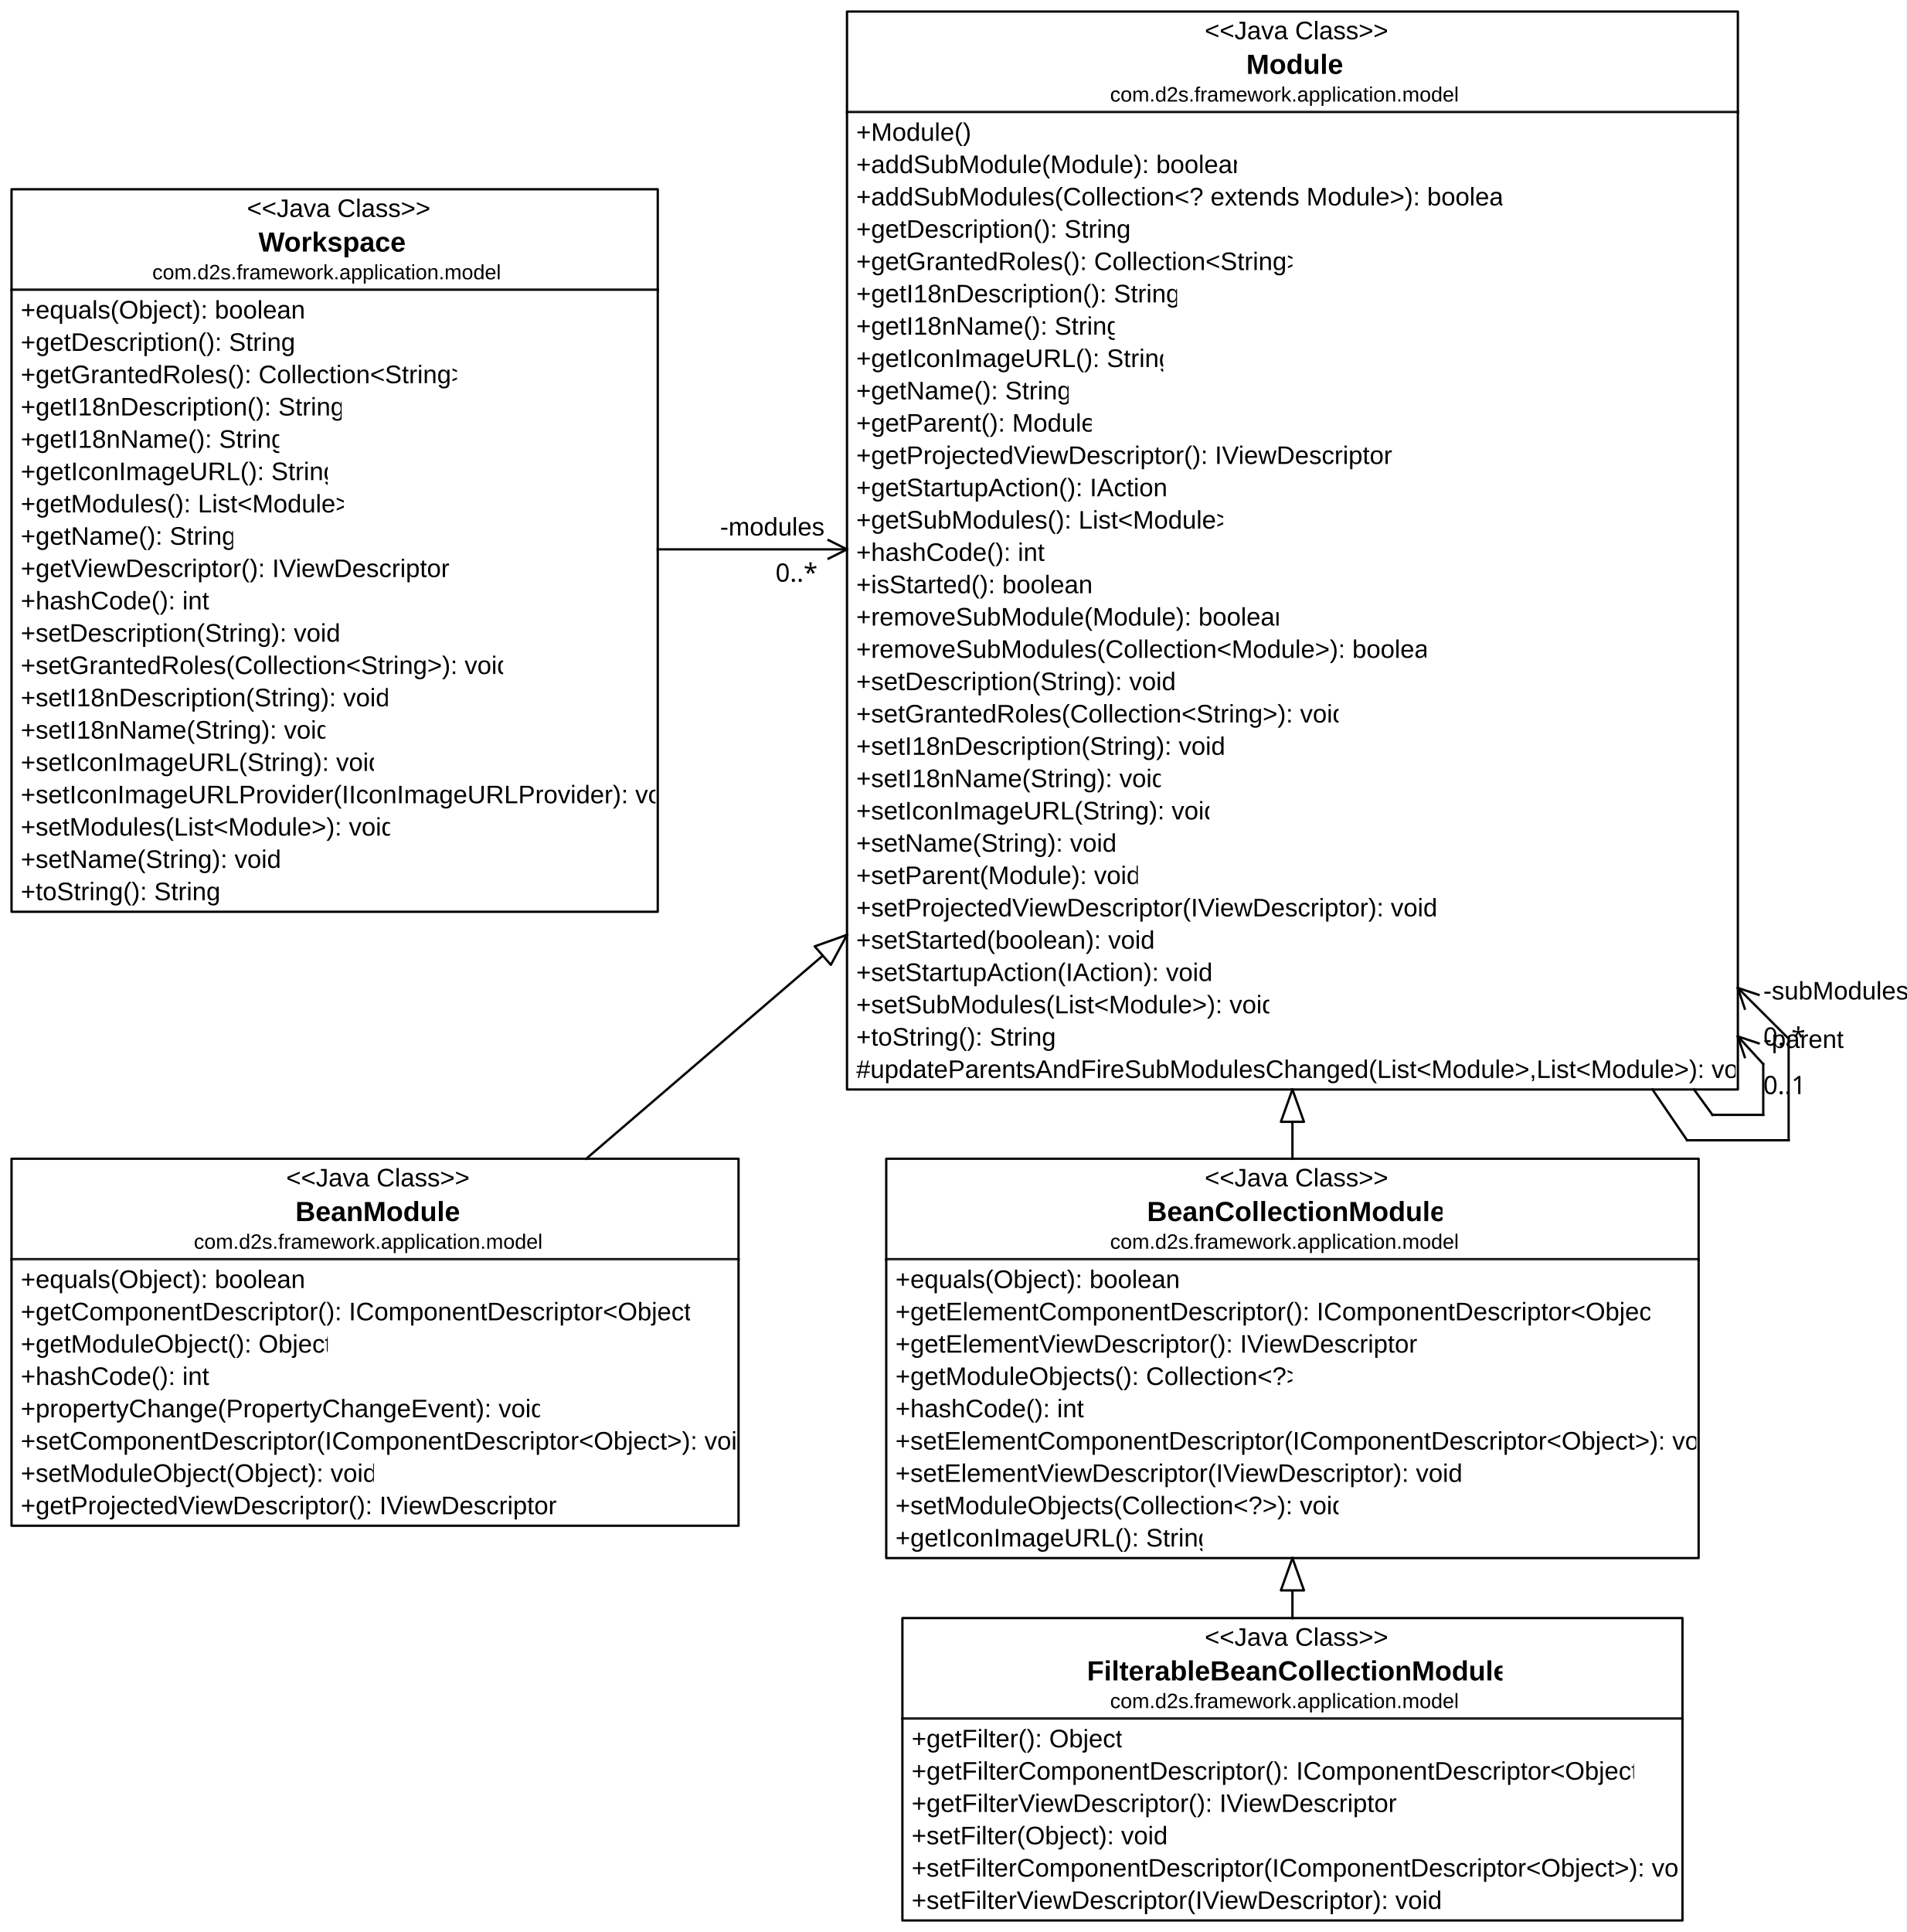
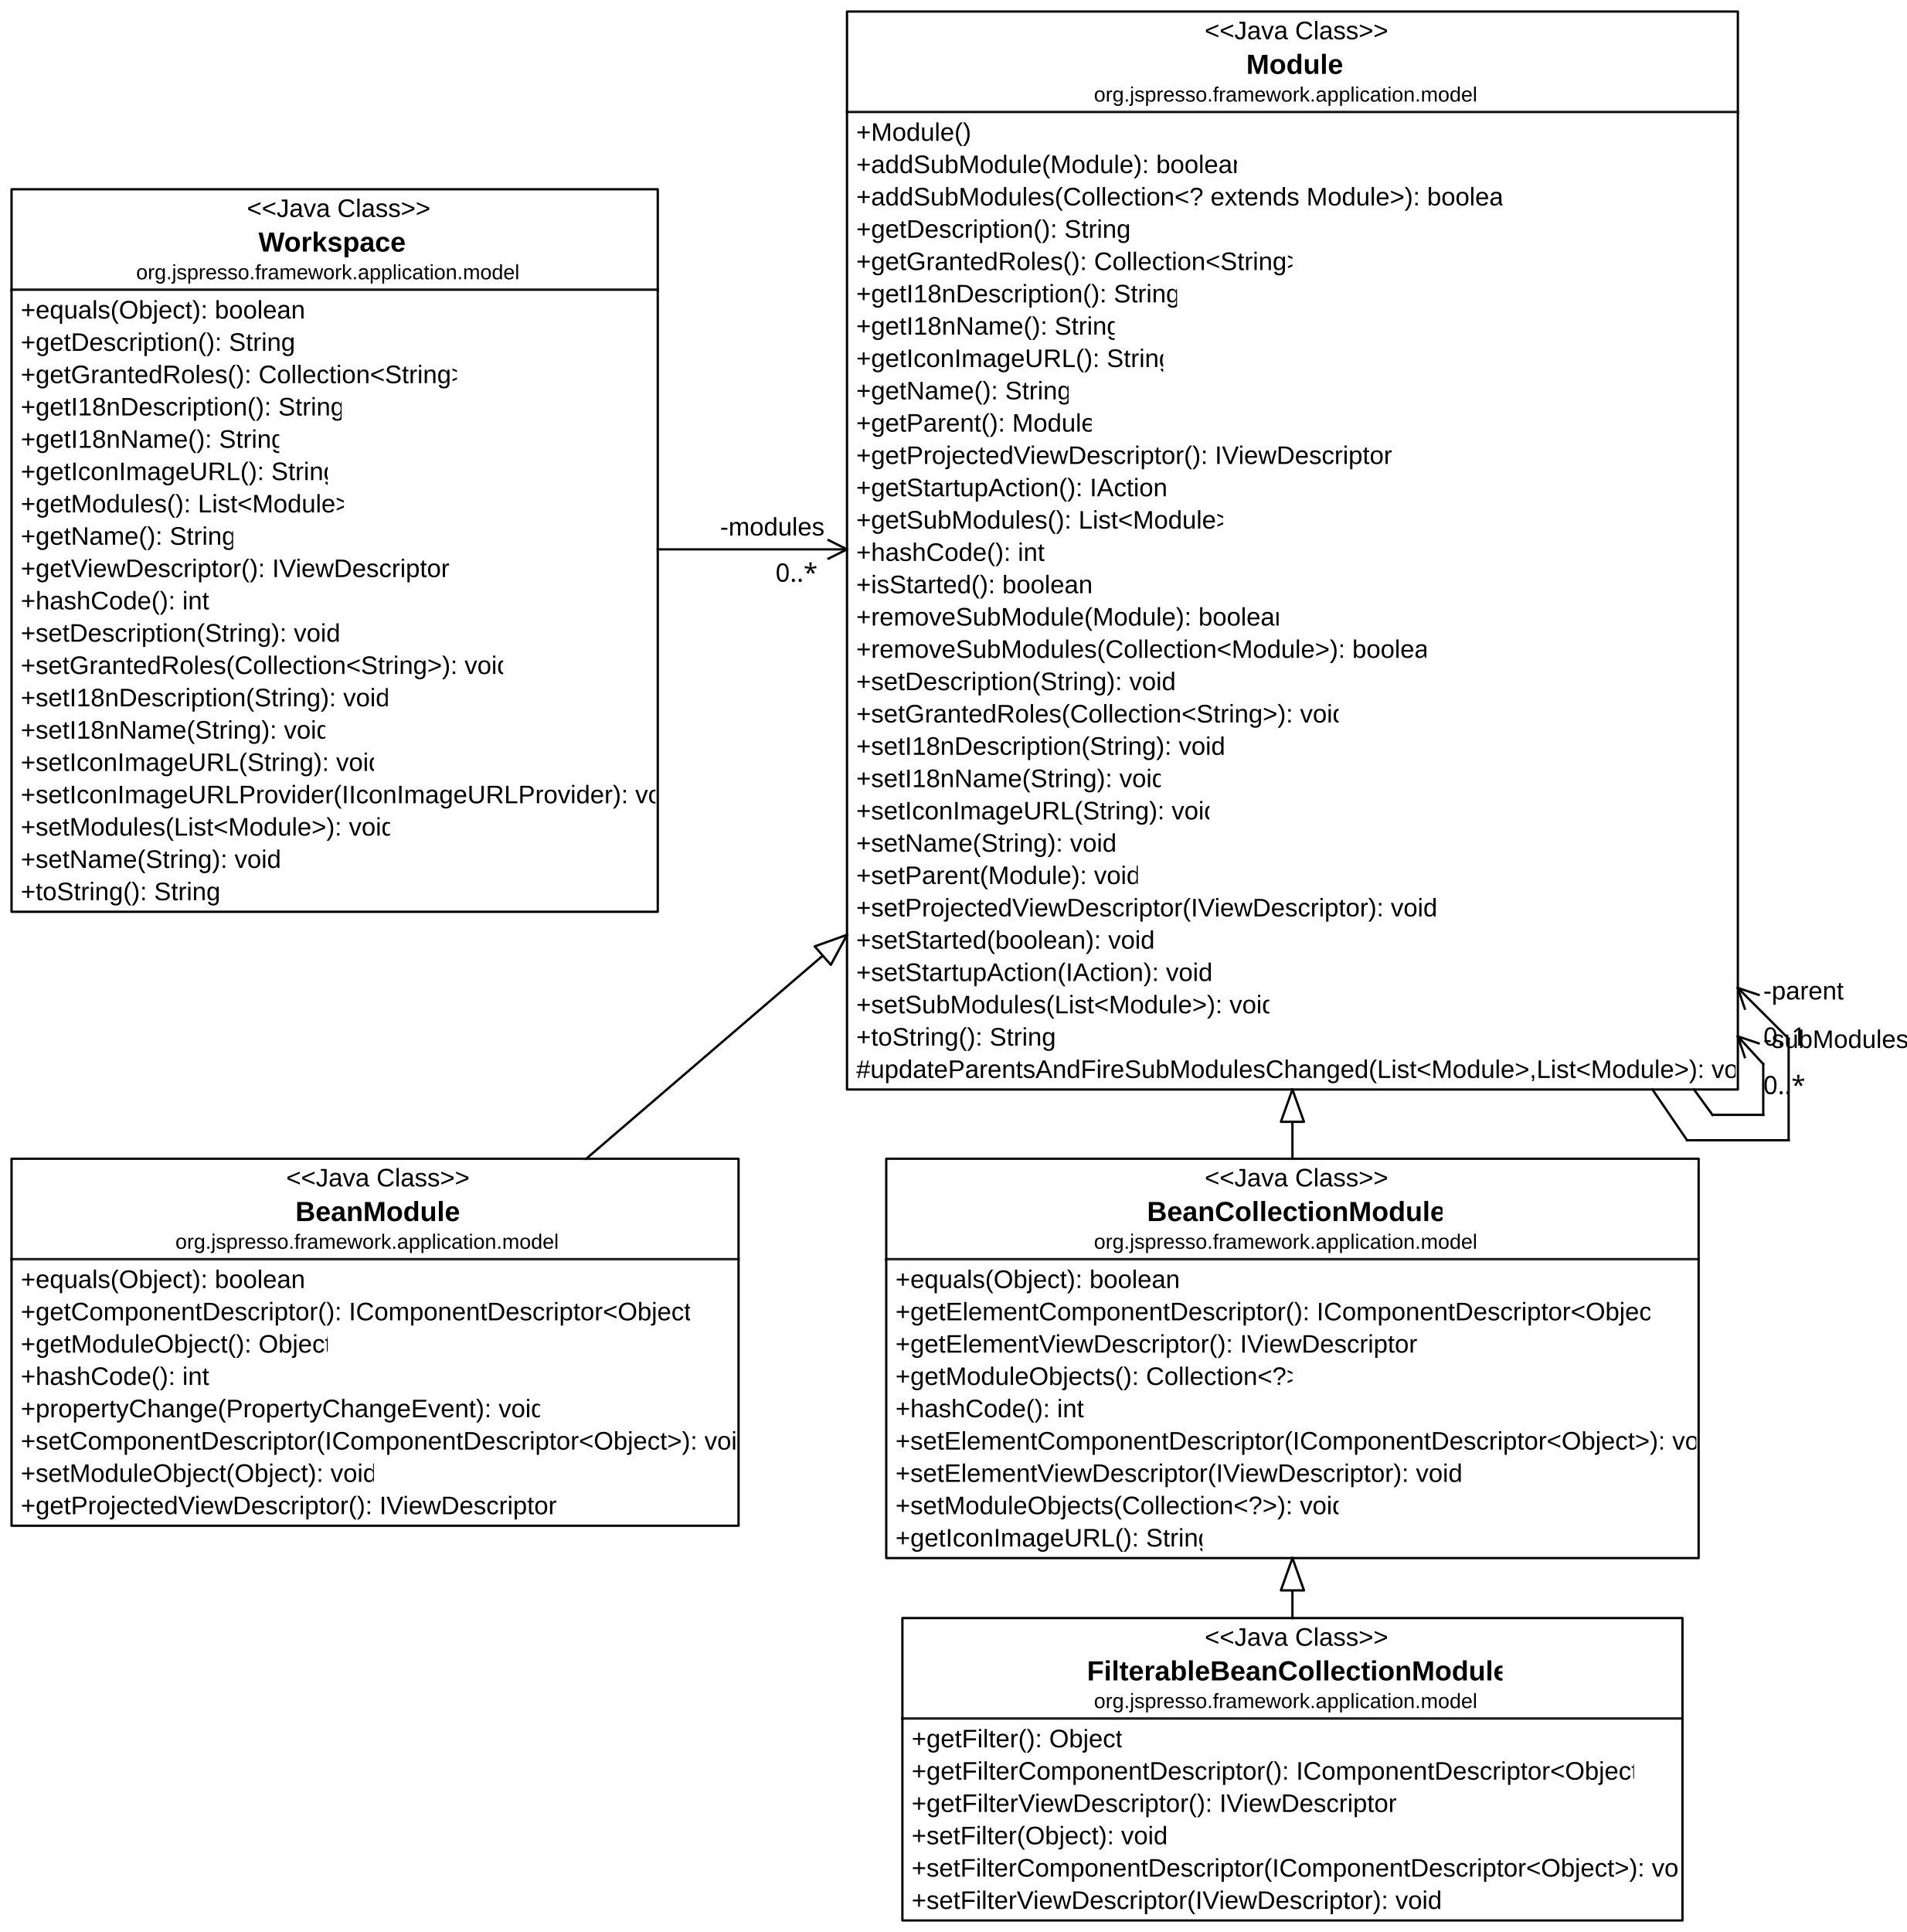
<svg xmlns="http://www.w3.org/2000/svg" stroke-dasharray="none" shape-rendering="auto" font-family="'Dialog'" width="826" text-rendering="auto" fill-opacity="1" contentScriptType="text/ecmascript" color-interpolation="auto" color-rendering="auto" preserveAspectRatio="xMidYMid meet" font-size="12" fill="black" stroke="black" image-rendering="auto" stroke-miterlimit="10" zoomAndPan="magnify" version="1.0" stroke-linecap="square" stroke-linejoin="miter" contentStyleType="text/css" font-style="normal" height="837" stroke-width="1" stroke-dashoffset="0" font-weight="normal" stroke-opacity="1">
  <defs id="genericDefs" />
  <g>
    <defs id="defs1">
      <clipPath clipPathUnits="userSpaceOnUse" id="clipPath1">
        <path d="M4 81 L286 81 L286 127 L4 127 L4 81 Z" />
      </clipPath>
      <clipPath clipPathUnits="userSpaceOnUse" id="clipPath2">
        <path d="M104 82 L186 82 L186 98 L104 98 L104 82 Z" />
      </clipPath>
      <clipPath clipPathUnits="userSpaceOnUse" id="clipPath3">
        <path d="M109 96 L180 96 L180 113 L109 113 L109 96 Z" />
      </clipPath>
      <clipPath clipPathUnits="userSpaceOnUse" id="clipPath4">
-         <path d="M63 111 L226 111 L226 125 L63 125 L63 111 Z" />
+         <path d="M56 111 L234 111 L234 125 L56 125 L56 111 Z" />
      </clipPath>
      <clipPath clipPathUnits="userSpaceOnUse" id="clipPath5">
        <path d="M4 125 L286 125 L286 396 L4 396 L4 125 Z" />
      </clipPath>
      <clipPath clipPathUnits="userSpaceOnUse" id="clipPath6">
        <path d="M6 126 L132 126 L132 142 L6 142 L6 126 Z" />
      </clipPath>
      <clipPath clipPathUnits="userSpaceOnUse" id="clipPath7">
        <path d="M6 140 L128 140 L128 156 L6 156 L6 140 Z" />
      </clipPath>
      <clipPath clipPathUnits="userSpaceOnUse" id="clipPath8">
        <path d="M6 154 L198 154 L198 170 L6 170 L6 154 Z" />
      </clipPath>
      <clipPath clipPathUnits="userSpaceOnUse" id="clipPath9">
        <path d="M6 168 L148 168 L148 184 L6 184 L6 168 Z" />
      </clipPath>
      <clipPath clipPathUnits="userSpaceOnUse" id="clipPath10">
        <path d="M6 182 L121 182 L121 198 L6 198 L6 182 Z" />
      </clipPath>
      <clipPath clipPathUnits="userSpaceOnUse" id="clipPath11">
        <path d="M6 196 L142 196 L142 212 L6 212 L6 196 Z" />
      </clipPath>
      <clipPath clipPathUnits="userSpaceOnUse" id="clipPath12">
        <path d="M6 210 L149 210 L149 226 L6 226 L6 210 Z" />
      </clipPath>
      <clipPath clipPathUnits="userSpaceOnUse" id="clipPath13">
        <path d="M6 224 L101 224 L101 240 L6 240 L6 224 Z" />
      </clipPath>
      <clipPath clipPathUnits="userSpaceOnUse" id="clipPath14">
        <path d="M6 238 L200 238 L200 254 L6 254 L6 238 Z" />
      </clipPath>
      <clipPath clipPathUnits="userSpaceOnUse" id="clipPath15">
        <path d="M6 252 L91 252 L91 268 L6 268 L6 252 Z" />
      </clipPath>
      <clipPath clipPathUnits="userSpaceOnUse" id="clipPath16">
        <path d="M6 266 L148 266 L148 282 L6 282 L6 266 Z" />
      </clipPath>
      <clipPath clipPathUnits="userSpaceOnUse" id="clipPath17">
        <path d="M6 280 L218 280 L218 296 L6 296 L6 280 Z" />
      </clipPath>
      <clipPath clipPathUnits="userSpaceOnUse" id="clipPath18">
        <path d="M6 294 L168 294 L168 310 L6 310 L6 294 Z" />
      </clipPath>
      <clipPath clipPathUnits="userSpaceOnUse" id="clipPath19">
        <path d="M6 308 L141 308 L141 324 L6 324 L6 308 Z" />
      </clipPath>
      <clipPath clipPathUnits="userSpaceOnUse" id="clipPath20">
        <path d="M6 322 L162 322 L162 338 L6 338 L6 322 Z" />
      </clipPath>
      <clipPath clipPathUnits="userSpaceOnUse" id="clipPath21">
        <path d="M6 336 L284 336 L284 352 L6 352 L6 336 Z" />
      </clipPath>
      <clipPath clipPathUnits="userSpaceOnUse" id="clipPath22">
        <path d="M6 350 L169 350 L169 366 L6 366 L6 350 Z" />
      </clipPath>
      <clipPath clipPathUnits="userSpaceOnUse" id="clipPath23">
        <path d="M6 364 L121 364 L121 380 L6 380 L6 364 Z" />
      </clipPath>
      <clipPath clipPathUnits="userSpaceOnUse" id="clipPath24">
        <path d="M6 378 L96 378 L96 394 L6 394 L6 378 Z" />
      </clipPath>
      <clipPath clipPathUnits="userSpaceOnUse" id="clipPath25">
        <path d="M366 4 L754 4 L754 50 L366 50 L366 4 Z" />
      </clipPath>
      <clipPath clipPathUnits="userSpaceOnUse" id="clipPath26">
        <path d="M519 5 L601 5 L601 21 L519 21 L519 5 Z" />
      </clipPath>
      <clipPath clipPathUnits="userSpaceOnUse" id="clipPath27">
        <path d="M537 19 L583 19 L583 36 L537 36 L537 19 Z" />
      </clipPath>
      <clipPath clipPathUnits="userSpaceOnUse" id="clipPath28">
-         <path d="M478 34 L641 34 L641 48 L478 48 L478 34 Z" />
+         <path d="M471 34 L649 34 L649 48 L471 48 L471 34 Z" />
      </clipPath>
      <clipPath clipPathUnits="userSpaceOnUse" id="clipPath29">
        <path d="M366 48 L754 48 L754 473 L366 473 L366 48 Z" />
      </clipPath>
      <clipPath clipPathUnits="userSpaceOnUse" id="clipPath30">
        <path d="M368 49 L421 49 L421 65 L368 65 L368 49 Z" />
      </clipPath>
      <clipPath clipPathUnits="userSpaceOnUse" id="clipPath31">
        <path d="M368 63 L536 63 L536 79 L368 79 L368 63 Z" />
      </clipPath>
      <clipPath clipPathUnits="userSpaceOnUse" id="clipPath32">
        <path d="M368 77 L651 77 L651 93 L368 93 L368 77 Z" />
      </clipPath>
      <clipPath clipPathUnits="userSpaceOnUse" id="clipPath33">
        <path d="M368 91 L490 91 L490 107 L368 107 L368 91 Z" />
      </clipPath>
      <clipPath clipPathUnits="userSpaceOnUse" id="clipPath34">
        <path d="M368 105 L560 105 L560 121 L368 121 L368 105 Z" />
      </clipPath>
      <clipPath clipPathUnits="userSpaceOnUse" id="clipPath35">
        <path d="M368 119 L510 119 L510 135 L368 135 L368 119 Z" />
      </clipPath>
      <clipPath clipPathUnits="userSpaceOnUse" id="clipPath36">
        <path d="M368 133 L483 133 L483 149 L368 149 L368 133 Z" />
      </clipPath>
      <clipPath clipPathUnits="userSpaceOnUse" id="clipPath37">
        <path d="M368 147 L504 147 L504 163 L368 163 L368 147 Z" />
      </clipPath>
      <clipPath clipPathUnits="userSpaceOnUse" id="clipPath38">
        <path d="M368 161 L463 161 L463 177 L368 177 L368 161 Z" />
      </clipPath>
      <clipPath clipPathUnits="userSpaceOnUse" id="clipPath39">
        <path d="M368 175 L473 175 L473 191 L368 191 L368 175 Z" />
      </clipPath>
      <clipPath clipPathUnits="userSpaceOnUse" id="clipPath40">
        <path d="M368 189 L607 189 L607 205 L368 205 L368 189 Z" />
      </clipPath>
      <clipPath clipPathUnits="userSpaceOnUse" id="clipPath41">
        <path d="M368 203 L507 203 L507 219 L368 219 L368 203 Z" />
      </clipPath>
      <clipPath clipPathUnits="userSpaceOnUse" id="clipPath42">
        <path d="M368 217 L530 217 L530 233 L368 233 L368 217 Z" />
      </clipPath>
      <clipPath clipPathUnits="userSpaceOnUse" id="clipPath43">
        <path d="M368 231 L453 231 L453 247 L368 247 L368 231 Z" />
      </clipPath>
      <clipPath clipPathUnits="userSpaceOnUse" id="clipPath44">
        <path d="M368 245 L474 245 L474 261 L368 261 L368 245 Z" />
      </clipPath>
      <clipPath clipPathUnits="userSpaceOnUse" id="clipPath45">
        <path d="M368 259 L554 259 L554 275 L368 275 L368 259 Z" />
      </clipPath>
      <clipPath clipPathUnits="userSpaceOnUse" id="clipPath46">
        <path d="M368 273 L618 273 L618 289 L368 289 L368 273 Z" />
      </clipPath>
      <clipPath clipPathUnits="userSpaceOnUse" id="clipPath47">
        <path d="M368 287 L510 287 L510 303 L368 303 L368 287 Z" />
      </clipPath>
      <clipPath clipPathUnits="userSpaceOnUse" id="clipPath48">
        <path d="M368 301 L580 301 L580 317 L368 317 L368 301 Z" />
      </clipPath>
      <clipPath clipPathUnits="userSpaceOnUse" id="clipPath49">
        <path d="M368 315 L530 315 L530 331 L368 331 L368 315 Z" />
      </clipPath>
      <clipPath clipPathUnits="userSpaceOnUse" id="clipPath50">
        <path d="M368 329 L503 329 L503 345 L368 345 L368 329 Z" />
      </clipPath>
      <clipPath clipPathUnits="userSpaceOnUse" id="clipPath51">
        <path d="M368 343 L524 343 L524 359 L368 359 L368 343 Z" />
      </clipPath>
      <clipPath clipPathUnits="userSpaceOnUse" id="clipPath52">
        <path d="M368 357 L483 357 L483 373 L368 373 L368 357 Z" />
      </clipPath>
      <clipPath clipPathUnits="userSpaceOnUse" id="clipPath53">
        <path d="M368 371 L493 371 L493 387 L368 387 L368 371 Z" />
      </clipPath>
      <clipPath clipPathUnits="userSpaceOnUse" id="clipPath54">
        <path d="M368 385 L627 385 L627 401 L368 401 L368 385 Z" />
      </clipPath>
      <clipPath clipPathUnits="userSpaceOnUse" id="clipPath55">
        <path d="M368 399 L501 399 L501 415 L368 415 L368 399 Z" />
      </clipPath>
      <clipPath clipPathUnits="userSpaceOnUse" id="clipPath56">
        <path d="M368 413 L527 413 L527 429 L368 429 L368 413 Z" />
      </clipPath>
      <clipPath clipPathUnits="userSpaceOnUse" id="clipPath57">
        <path d="M368 427 L550 427 L550 443 L368 443 L368 427 Z" />
      </clipPath>
      <clipPath clipPathUnits="userSpaceOnUse" id="clipPath58">
        <path d="M368 441 L458 441 L458 457 L368 457 L368 441 Z" />
      </clipPath>
      <clipPath clipPathUnits="userSpaceOnUse" id="clipPath59">
        <path d="M368 455 L752 455 L752 471 L368 471 L368 455 Z" />
      </clipPath>
      <clipPath clipPathUnits="userSpaceOnUse" id="clipPath60">
        <path d="M4 501 L321 501 L321 547 L4 547 L4 501 Z" />
      </clipPath>
      <clipPath clipPathUnits="userSpaceOnUse" id="clipPath61">
        <path d="M121 502 L203 502 L203 518 L121 518 L121 502 Z" />
      </clipPath>
      <clipPath clipPathUnits="userSpaceOnUse" id="clipPath62">
        <path d="M125 516 L200 516 L200 533 L125 533 L125 516 Z" />
      </clipPath>
      <clipPath clipPathUnits="userSpaceOnUse" id="clipPath63">
-         <path d="M81 531 L244 531 L244 545 L81 545 L81 531 Z" />
+         <path d="M73 531 L251 531 L251 545 L73 545 L73 531 Z" />
      </clipPath>
      <clipPath clipPathUnits="userSpaceOnUse" id="clipPath64">
        <path d="M4 545 L321 545 L321 662 L4 662 L4 545 Z" />
      </clipPath>
      <clipPath clipPathUnits="userSpaceOnUse" id="clipPath65">
        <path d="M6 546 L132 546 L132 562 L6 562 L6 546 Z" />
      </clipPath>
      <clipPath clipPathUnits="userSpaceOnUse" id="clipPath66">
        <path d="M6 560 L299 560 L299 576 L6 576 L6 560 Z" />
      </clipPath>
      <clipPath clipPathUnits="userSpaceOnUse" id="clipPath67">
        <path d="M6 574 L142 574 L142 590 L6 590 L6 574 Z" />
      </clipPath>
      <clipPath clipPathUnits="userSpaceOnUse" id="clipPath68">
        <path d="M6 588 L91 588 L91 604 L6 604 L6 588 Z" />
      </clipPath>
      <clipPath clipPathUnits="userSpaceOnUse" id="clipPath69">
        <path d="M6 602 L234 602 L234 618 L6 618 L6 602 Z" />
      </clipPath>
      <clipPath clipPathUnits="userSpaceOnUse" id="clipPath70">
        <path d="M6 616 L319 616 L319 632 L6 632 L6 616 Z" />
      </clipPath>
      <clipPath clipPathUnits="userSpaceOnUse" id="clipPath71">
        <path d="M6 630 L162 630 L162 646 L6 646 L6 630 Z" />
      </clipPath>
      <clipPath clipPathUnits="userSpaceOnUse" id="clipPath72">
        <path d="M6 644 L245 644 L245 660 L6 660 L6 644 Z" />
      </clipPath>
      <clipPath clipPathUnits="userSpaceOnUse" id="clipPath73">
        <path d="M383 501 L737 501 L737 547 L383 547 L383 501 Z" />
      </clipPath>
      <clipPath clipPathUnits="userSpaceOnUse" id="clipPath74">
        <path d="M519 502 L601 502 L601 518 L519 518 L519 502 Z" />
      </clipPath>
      <clipPath clipPathUnits="userSpaceOnUse" id="clipPath75">
        <path d="M494 516 L625 516 L625 533 L494 533 L494 516 Z" />
      </clipPath>
      <clipPath clipPathUnits="userSpaceOnUse" id="clipPath76">
-         <path d="M478 531 L641 531 L641 545 L478 545 L478 531 Z" />
+         <path d="M471 531 L649 531 L649 545 L471 545 L471 531 Z" />
      </clipPath>
      <clipPath clipPathUnits="userSpaceOnUse" id="clipPath77">
        <path d="M383 545 L737 545 L737 676 L383 676 L383 545 Z" />
      </clipPath>
      <clipPath clipPathUnits="userSpaceOnUse" id="clipPath78">
        <path d="M385 546 L511 546 L511 562 L385 562 L385 546 Z" />
      </clipPath>
      <clipPath clipPathUnits="userSpaceOnUse" id="clipPath79">
        <path d="M385 560 L715 560 L715 576 L385 576 L385 560 Z" />
      </clipPath>
      <clipPath clipPathUnits="userSpaceOnUse" id="clipPath80">
        <path d="M385 574 L616 574 L616 590 L385 590 L385 574 Z" />
      </clipPath>
      <clipPath clipPathUnits="userSpaceOnUse" id="clipPath81">
        <path d="M385 588 L560 588 L560 604 L385 604 L385 588 Z" />
      </clipPath>
      <clipPath clipPathUnits="userSpaceOnUse" id="clipPath82">
        <path d="M385 602 L470 602 L470 618 L385 618 L385 602 Z" />
      </clipPath>
      <clipPath clipPathUnits="userSpaceOnUse" id="clipPath83">
        <path d="M385 616 L735 616 L735 632 L385 632 L385 616 Z" />
      </clipPath>
      <clipPath clipPathUnits="userSpaceOnUse" id="clipPath84">
        <path d="M385 630 L636 630 L636 646 L385 646 L385 630 Z" />
      </clipPath>
      <clipPath clipPathUnits="userSpaceOnUse" id="clipPath85">
        <path d="M385 644 L580 644 L580 660 L385 660 L385 644 Z" />
      </clipPath>
      <clipPath clipPathUnits="userSpaceOnUse" id="clipPath86">
        <path d="M385 658 L521 658 L521 674 L385 674 L385 658 Z" />
      </clipPath>
      <clipPath clipPathUnits="userSpaceOnUse" id="clipPath87">
        <path d="M390 700 L730 700 L730 746 L390 746 L390 700 Z" />
      </clipPath>
      <clipPath clipPathUnits="userSpaceOnUse" id="clipPath88">
        <path d="M519 701 L601 701 L601 717 L519 717 L519 701 Z" />
      </clipPath>
      <clipPath clipPathUnits="userSpaceOnUse" id="clipPath89">
        <path d="M468 715 L651 715 L651 732 L468 732 L468 715 Z" />
      </clipPath>
      <clipPath clipPathUnits="userSpaceOnUse" id="clipPath90">
-         <path d="M478 730 L641 730 L641 744 L478 744 L478 730 Z" />
+         <path d="M471 730 L649 730 L649 744 L471 744 L471 730 Z" />
      </clipPath>
      <clipPath clipPathUnits="userSpaceOnUse" id="clipPath91">
        <path d="M390 744 L730 744 L730 833 L390 833 L390 744 Z" />
      </clipPath>
      <clipPath clipPathUnits="userSpaceOnUse" id="clipPath92">
        <path d="M392 745 L486 745 L486 761 L392 761 L392 745 Z" />
      </clipPath>
      <clipPath clipPathUnits="userSpaceOnUse" id="clipPath93">
        <path d="M392 759 L708 759 L708 775 L392 775 L392 759 Z" />
      </clipPath>
      <clipPath clipPathUnits="userSpaceOnUse" id="clipPath94">
        <path d="M392 773 L609 773 L609 789 L392 789 L392 773 Z" />
      </clipPath>
      <clipPath clipPathUnits="userSpaceOnUse" id="clipPath95">
        <path d="M392 787 L506 787 L506 803 L392 803 L392 787 Z" />
      </clipPath>
      <clipPath clipPathUnits="userSpaceOnUse" id="clipPath96">
        <path d="M392 801 L728 801 L728 817 L392 817 L392 801 Z" />
      </clipPath>
      <clipPath clipPathUnits="userSpaceOnUse" id="clipPath97">
        <path d="M392 815 L629 815 L629 831 L392 831 L392 815 Z" />
      </clipPath>
      <clipPath clipPathUnits="userSpaceOnUse" id="clipPath98">
        <path d="M284 220 L369 220 L369 255 L284 255 L284 220 Z" />
      </clipPath>
      <clipPath clipPathUnits="userSpaceOnUse" id="clipPath99">
        <path d="M311 220 L357 220 L357 236 L311 236 L311 220 Z" />
      </clipPath>
      <clipPath clipPathUnits="userSpaceOnUse" id="clipPath100">
        <path d="M335 240 L357 240 L357 255 L335 255 L335 240 Z" />
      </clipPath>
      <clipPath clipPathUnits="userSpaceOnUse" id="clipPath101">
        <path d="M358 233 L369 233 L369 244 L358 244 L358 233 Z" />
      </clipPath>
      <clipPath clipPathUnits="userSpaceOnUse" id="clipPath102">
-         <path d="M733 442 L800 442 L800 485 L733 485 L733 442 Z" />
+         <path d="M733 442 L827 442 L827 485 L733 485 L733 442 Z" />
      </clipPath>
      <clipPath clipPathUnits="userSpaceOnUse" id="clipPath103">
-         <path d="M763 442 L800 442 L800 458 L763 458 L763 442 Z" />
+         <path d="M763 442 L827 442 L827 458 L763 458 L763 442 Z" />
      </clipPath>
      <clipPath clipPathUnits="userSpaceOnUse" id="clipPath104">
        <path d="M763 462 L785 462 L785 477 L763 477 L763 462 Z" />
      </clipPath>
      <clipPath clipPathUnits="userSpaceOnUse" id="clipPath105">
        <path d="M752 448 L764 448 L764 460 L752 460 L752 448 Z" />
      </clipPath>
      <clipPath clipPathUnits="userSpaceOnUse" id="clipPath106">
-         <path d="M715 421 L827 421 L827 496 L715 496 L715 421 Z" />
+         <path d="M715 421 L800 421 L800 496 L715 496 L715 421 Z" />
      </clipPath>
      <clipPath clipPathUnits="userSpaceOnUse" id="clipPath107">
-         <path d="M763 421 L827 421 L827 437 L763 437 L763 421 Z" />
+         <path d="M763 421 L800 421 L800 437 L763 437 L763 421 Z" />
      </clipPath>
      <clipPath clipPathUnits="userSpaceOnUse" id="clipPath108">
        <path d="M763 441 L785 441 L785 456 L763 456 L763 441 Z" />
      </clipPath>
      <clipPath clipPathUnits="userSpaceOnUse" id="clipPath109">
        <path d="M752 427 L764 427 L764 439 L752 439 L752 427 Z" />
      </clipPath>
      <clipPath clipPathUnits="userSpaceOnUse" id="clipPath110">
+         <path d="M554 471 L567 471 L567 504 L554 504 L554 471 Z" />
+       </clipPath>
+       <clipPath clipPathUnits="userSpaceOnUse" id="clipPath111">
+         <path d="M554 471 L567 471 L567 488 L554 488 L554 471 Z" />
+       </clipPath>
+       <clipPath clipPathUnits="userSpaceOnUse" id="clipPath112">
        <path d="M253 404 L369 404 L369 504 L253 504 L253 404 Z" />
      </clipPath>
-       <clipPath clipPathUnits="userSpaceOnUse" id="clipPath111">
+       <clipPath clipPathUnits="userSpaceOnUse" id="clipPath113">
        <path d="M352 404 L369 404 L369 420 L352 420 L352 404 Z" />
-       </clipPath>
-       <clipPath clipPathUnits="userSpaceOnUse" id="clipPath112">
-         <path d="M554 471 L567 471 L567 504 L554 504 L554 471 Z" />
-       </clipPath>
-       <clipPath clipPathUnits="userSpaceOnUse" id="clipPath113">
-         <path d="M554 471 L567 471 L567 488 L554 488 L554 471 Z" />
      </clipPath>
      <clipPath clipPathUnits="userSpaceOnUse" id="clipPath114">
        <path d="M554 674 L567 674 L567 703 L554 703 L554 674 Z" />
      </clipPath>
      <clipPath clipPathUnits="userSpaceOnUse" id="clipPath115">
        <path d="M554 674 L567 674 L567 691 L554 691 L554 674 Z" />
      </clipPath>
    </defs>
    <g font-size="11" fill="white" font-family="'Tahoma'" stroke-linejoin="round" stroke="white" stroke-miterlimit="0">
-       <rect width="827" x="-1" height="837" y="0" stroke="none" />
+       <rect width="869" x="-1" height="837" y="0" stroke="none" />
      <rect x="5" y="82" clip-path="url(#clipPath1)" width="280" height="44" stroke="none" />
      <rect x="5" y="82" clip-path="url(#clipPath1)" fill="none" width="280" height="44" stroke="black" />
      <text x="107" y="94" clip-path="url(#clipPath2)" fill="black" font-family="'Arial'" stroke="none" xml:space="preserve">&lt;&lt;Java Class&gt;&gt;</text>
    </g>
    <g stroke-miterlimit="0" font-weight="bold" font-family="'Arial'" stroke-linejoin="round">
      <text xml:space="preserve" x="112" y="109" clip-path="url(#clipPath3)" stroke="none">Workspace</text>
-       <text font-size="9" x="66" y="121" clip-path="url(#clipPath4)" stroke="none" font-weight="normal" xml:space="preserve">com.d2s.framework.application.model</text>
+       <text font-size="9" x="59" y="121" clip-path="url(#clipPath4)" stroke="none" font-weight="normal" xml:space="preserve">org.jspresso.framework.application.model</text>
    </g>
    <g font-size="11" fill="white" font-family="'Tahoma'" stroke-linejoin="round" stroke="white" stroke-miterlimit="0">
      <rect x="5" y="126" clip-path="url(#clipPath5)" width="280" height="269" stroke="none" />
      <rect x="5" y="125" clip-path="url(#clipPath5)" fill="none" width="280" height="270" stroke="black" />
      <text x="9" y="138" clip-path="url(#clipPath6)" fill="black" font-family="'Arial'" stroke="none" xml:space="preserve">+equals(Object): boolean</text>
      <text x="9" y="152" clip-path="url(#clipPath7)" fill="black" font-family="'Arial'" stroke="none" xml:space="preserve">+getDescription(): String</text>
      <text x="9" y="166" clip-path="url(#clipPath8)" fill="black" font-family="'Arial'" stroke="none" xml:space="preserve">+getGrantedRoles(): Collection&lt;String&gt;</text>
      <text x="9" y="180" clip-path="url(#clipPath9)" fill="black" font-family="'Arial'" stroke="none" xml:space="preserve">+getI18nDescription(): String</text>
      <text x="9" y="194" clip-path="url(#clipPath10)" fill="black" font-family="'Arial'" stroke="none" xml:space="preserve">+getI18nName(): String</text>
      <text x="9" y="208" clip-path="url(#clipPath11)" fill="black" font-family="'Arial'" stroke="none" xml:space="preserve">+getIconImageURL(): String</text>
      <text x="9" y="222" clip-path="url(#clipPath12)" fill="black" font-family="'Arial'" stroke="none" xml:space="preserve">+getModules(): List&lt;Module&gt;</text>
      <text x="9" y="236" clip-path="url(#clipPath13)" fill="black" font-family="'Arial'" stroke="none" xml:space="preserve">+getName(): String</text>
      <text x="9" y="250" clip-path="url(#clipPath14)" fill="black" font-family="'Arial'" stroke="none" xml:space="preserve">+getViewDescriptor(): IViewDescriptor</text>
      <text x="9" y="264" clip-path="url(#clipPath15)" fill="black" font-family="'Arial'" stroke="none" xml:space="preserve">+hashCode(): int</text>
      <text x="9" y="278" clip-path="url(#clipPath16)" fill="black" font-family="'Arial'" stroke="none" xml:space="preserve">+setDescription(String): void</text>
      <text x="9" y="292" clip-path="url(#clipPath17)" fill="black" font-family="'Arial'" stroke="none" xml:space="preserve">+setGrantedRoles(Collection&lt;String&gt;): void</text>
      <text x="9" y="306" clip-path="url(#clipPath18)" fill="black" font-family="'Arial'" stroke="none" xml:space="preserve">+setI18nDescription(String): void</text>
      <text x="9" y="320" clip-path="url(#clipPath19)" fill="black" font-family="'Arial'" stroke="none" xml:space="preserve">+setI18nName(String): void</text>
      <text x="9" y="334" clip-path="url(#clipPath20)" fill="black" font-family="'Arial'" stroke="none" xml:space="preserve">+setIconImageURL(String): void</text>
      <text x="9" y="348" clip-path="url(#clipPath21)" fill="black" font-family="'Arial'" stroke="none" xml:space="preserve">+setIconImageURLProvider(IIconImageURLProvider): void</text>
      <text x="9" y="362" clip-path="url(#clipPath22)" fill="black" font-family="'Arial'" stroke="none" xml:space="preserve">+setModules(List&lt;Module&gt;): void</text>
      <text x="9" y="376" clip-path="url(#clipPath23)" fill="black" font-family="'Arial'" stroke="none" xml:space="preserve">+setName(String): void</text>
      <text x="9" y="390" clip-path="url(#clipPath24)" fill="black" font-family="'Arial'" stroke="none" xml:space="preserve">+toString(): String</text>
      <rect x="367" y="5" clip-path="url(#clipPath25)" width="386" height="44" stroke="none" />
      <rect x="367" y="5" clip-path="url(#clipPath25)" fill="none" width="386" height="44" stroke="black" />
      <text x="522" y="17" clip-path="url(#clipPath26)" fill="black" font-family="'Arial'" stroke="none" xml:space="preserve">&lt;&lt;Java Class&gt;&gt;</text>
    </g>
    <g stroke-miterlimit="0" font-weight="bold" font-family="'Arial'" stroke-linejoin="round">
      <text xml:space="preserve" x="540" y="32" clip-path="url(#clipPath27)" stroke="none">Module</text>
-       <text font-size="9" x="481" y="44" clip-path="url(#clipPath28)" stroke="none" font-weight="normal" xml:space="preserve">com.d2s.framework.application.model</text>
+       <text font-size="9" x="474" y="44" clip-path="url(#clipPath28)" stroke="none" font-weight="normal" xml:space="preserve">org.jspresso.framework.application.model</text>
    </g>
    <g font-size="11" fill="white" font-family="'Tahoma'" stroke-linejoin="round" stroke="white" stroke-miterlimit="0">
      <rect x="367" y="49" clip-path="url(#clipPath29)" width="386" height="423" stroke="none" />
      <rect x="367" y="48" clip-path="url(#clipPath29)" fill="none" width="386" height="424" stroke="black" />
      <text x="371" y="61" clip-path="url(#clipPath30)" fill="black" font-family="'Arial'" stroke="none" xml:space="preserve">+Module()</text>
      <text x="371" y="75" clip-path="url(#clipPath31)" fill="black" font-family="'Arial'" stroke="none" xml:space="preserve">+addSubModule(Module): boolean</text>
      <text x="371" y="89" clip-path="url(#clipPath32)" fill="black" font-family="'Arial'" stroke="none" xml:space="preserve">+addSubModules(Collection&lt;? extends Module&gt;): boolean</text>
      <text x="371" y="103" clip-path="url(#clipPath33)" fill="black" font-family="'Arial'" stroke="none" xml:space="preserve">+getDescription(): String</text>
      <text x="371" y="117" clip-path="url(#clipPath34)" fill="black" font-family="'Arial'" stroke="none" xml:space="preserve">+getGrantedRoles(): Collection&lt;String&gt;</text>
      <text x="371" y="131" clip-path="url(#clipPath35)" fill="black" font-family="'Arial'" stroke="none" xml:space="preserve">+getI18nDescription(): String</text>
      <text x="371" y="145" clip-path="url(#clipPath36)" fill="black" font-family="'Arial'" stroke="none" xml:space="preserve">+getI18nName(): String</text>
      <text x="371" y="159" clip-path="url(#clipPath37)" fill="black" font-family="'Arial'" stroke="none" xml:space="preserve">+getIconImageURL(): String</text>
      <text x="371" y="173" clip-path="url(#clipPath38)" fill="black" font-family="'Arial'" stroke="none" xml:space="preserve">+getName(): String</text>
      <text x="371" y="187" clip-path="url(#clipPath39)" fill="black" font-family="'Arial'" stroke="none" xml:space="preserve">+getParent(): Module</text>
      <text x="371" y="201" clip-path="url(#clipPath40)" fill="black" font-family="'Arial'" stroke="none" xml:space="preserve">+getProjectedViewDescriptor(): IViewDescriptor</text>
      <text x="371" y="215" clip-path="url(#clipPath41)" fill="black" font-family="'Arial'" stroke="none" xml:space="preserve">+getStartupAction(): IAction</text>
      <text x="371" y="229" clip-path="url(#clipPath42)" fill="black" font-family="'Arial'" stroke="none" xml:space="preserve">+getSubModules(): List&lt;Module&gt;</text>
      <text x="371" y="243" clip-path="url(#clipPath43)" fill="black" font-family="'Arial'" stroke="none" xml:space="preserve">+hashCode(): int</text>
      <text x="371" y="257" clip-path="url(#clipPath44)" fill="black" font-family="'Arial'" stroke="none" xml:space="preserve">+isStarted(): boolean</text>
      <text x="371" y="271" clip-path="url(#clipPath45)" fill="black" font-family="'Arial'" stroke="none" xml:space="preserve">+removeSubModule(Module): boolean</text>
      <text x="371" y="285" clip-path="url(#clipPath46)" fill="black" font-family="'Arial'" stroke="none" xml:space="preserve">+removeSubModules(Collection&lt;Module&gt;): boolean</text>
      <text x="371" y="299" clip-path="url(#clipPath47)" fill="black" font-family="'Arial'" stroke="none" xml:space="preserve">+setDescription(String): void</text>
      <text x="371" y="313" clip-path="url(#clipPath48)" fill="black" font-family="'Arial'" stroke="none" xml:space="preserve">+setGrantedRoles(Collection&lt;String&gt;): void</text>
      <text x="371" y="327" clip-path="url(#clipPath49)" fill="black" font-family="'Arial'" stroke="none" xml:space="preserve">+setI18nDescription(String): void</text>
      <text x="371" y="341" clip-path="url(#clipPath50)" fill="black" font-family="'Arial'" stroke="none" xml:space="preserve">+setI18nName(String): void</text>
      <text x="371" y="355" clip-path="url(#clipPath51)" fill="black" font-family="'Arial'" stroke="none" xml:space="preserve">+setIconImageURL(String): void</text>
      <text x="371" y="369" clip-path="url(#clipPath52)" fill="black" font-family="'Arial'" stroke="none" xml:space="preserve">+setName(String): void</text>
      <text x="371" y="383" clip-path="url(#clipPath53)" fill="black" font-family="'Arial'" stroke="none" xml:space="preserve">+setParent(Module): void</text>
      <text x="371" y="397" clip-path="url(#clipPath54)" fill="black" font-family="'Arial'" stroke="none" xml:space="preserve">+setProjectedViewDescriptor(IViewDescriptor): void</text>
      <text x="371" y="411" clip-path="url(#clipPath55)" fill="black" font-family="'Arial'" stroke="none" xml:space="preserve">+setStarted(boolean): void</text>
      <text x="371" y="425" clip-path="url(#clipPath56)" fill="black" font-family="'Arial'" stroke="none" xml:space="preserve">+setStartupAction(IAction): void</text>
      <text x="371" y="439" clip-path="url(#clipPath57)" fill="black" font-family="'Arial'" stroke="none" xml:space="preserve">+setSubModules(List&lt;Module&gt;): void</text>
      <text x="371" y="453" clip-path="url(#clipPath58)" fill="black" font-family="'Arial'" stroke="none" xml:space="preserve">+toString(): String</text>
      <text x="371" y="467" clip-path="url(#clipPath59)" fill="black" font-family="'Arial'" stroke="none" xml:space="preserve">#updateParentsAndFireSubModulesChanged(List&lt;Module&gt;,List&lt;Module&gt;): void</text>
      <rect x="5" y="502" clip-path="url(#clipPath60)" width="315" height="44" stroke="none" />
      <rect x="5" y="502" clip-path="url(#clipPath60)" fill="none" width="315" height="44" stroke="black" />
      <text x="124" y="514" clip-path="url(#clipPath61)" fill="black" font-family="'Arial'" stroke="none" xml:space="preserve">&lt;&lt;Java Class&gt;&gt;</text>
    </g>
    <g stroke-miterlimit="0" font-weight="bold" font-family="'Arial'" stroke-linejoin="round">
      <text xml:space="preserve" x="128" y="529" clip-path="url(#clipPath62)" stroke="none">BeanModule</text>
-       <text font-size="9" x="84" y="541" clip-path="url(#clipPath63)" stroke="none" font-weight="normal" xml:space="preserve">com.d2s.framework.application.model</text>
+       <text font-size="9" x="76" y="541" clip-path="url(#clipPath63)" stroke="none" font-weight="normal" xml:space="preserve">org.jspresso.framework.application.model</text>
    </g>
    <g font-size="11" fill="white" font-family="'Tahoma'" stroke-linejoin="round" stroke="white" stroke-miterlimit="0">
      <rect x="5" y="546" clip-path="url(#clipPath64)" width="315" height="115" stroke="none" />
      <rect x="5" y="545" clip-path="url(#clipPath64)" fill="none" width="315" height="116" stroke="black" />
      <text x="9" y="558" clip-path="url(#clipPath65)" fill="black" font-family="'Arial'" stroke="none" xml:space="preserve">+equals(Object): boolean</text>
      <text x="9" y="572" clip-path="url(#clipPath66)" fill="black" font-family="'Arial'" stroke="none" xml:space="preserve">+getComponentDescriptor(): IComponentDescriptor&lt;Object&gt;</text>
      <text x="9" y="586" clip-path="url(#clipPath67)" fill="black" font-family="'Arial'" stroke="none" xml:space="preserve">+getModuleObject(): Object</text>
      <text x="9" y="600" clip-path="url(#clipPath68)" fill="black" font-family="'Arial'" stroke="none" xml:space="preserve">+hashCode(): int</text>
      <text x="9" y="614" clip-path="url(#clipPath69)" fill="black" font-family="'Arial'" stroke="none" xml:space="preserve">+propertyChange(PropertyChangeEvent): void</text>
      <text x="9" y="628" clip-path="url(#clipPath70)" fill="black" font-family="'Arial'" stroke="none" xml:space="preserve">+setComponentDescriptor(IComponentDescriptor&lt;Object&gt;): void</text>
      <text x="9" y="642" clip-path="url(#clipPath71)" fill="black" font-family="'Arial'" stroke="none" xml:space="preserve">+setModuleObject(Object): void</text>
      <text x="9" y="656" clip-path="url(#clipPath72)" fill="black" font-family="'Arial'" stroke="none" xml:space="preserve">+getProjectedViewDescriptor(): IViewDescriptor</text>
      <rect x="384" y="502" clip-path="url(#clipPath73)" width="352" height="44" stroke="none" />
      <rect x="384" y="502" clip-path="url(#clipPath73)" fill="none" width="352" height="44" stroke="black" />
      <text x="522" y="514" clip-path="url(#clipPath74)" fill="black" font-family="'Arial'" stroke="none" xml:space="preserve">&lt;&lt;Java Class&gt;&gt;</text>
    </g>
    <g stroke-miterlimit="0" font-weight="bold" font-family="'Arial'" stroke-linejoin="round">
      <text xml:space="preserve" x="497" y="529" clip-path="url(#clipPath75)" stroke="none">BeanCollectionModule</text>
-       <text font-size="9" x="481" y="541" clip-path="url(#clipPath76)" stroke="none" font-weight="normal" xml:space="preserve">com.d2s.framework.application.model</text>
+       <text font-size="9" x="474" y="541" clip-path="url(#clipPath76)" stroke="none" font-weight="normal" xml:space="preserve">org.jspresso.framework.application.model</text>
    </g>
    <g font-size="11" fill="white" font-family="'Tahoma'" stroke-linejoin="round" stroke="white" stroke-miterlimit="0">
      <rect x="384" y="546" clip-path="url(#clipPath77)" width="352" height="129" stroke="none" />
      <rect x="384" y="545" clip-path="url(#clipPath77)" fill="none" width="352" height="130" stroke="black" />
      <text x="388" y="558" clip-path="url(#clipPath78)" fill="black" font-family="'Arial'" stroke="none" xml:space="preserve">+equals(Object): boolean</text>
      <text x="388" y="572" clip-path="url(#clipPath79)" fill="black" font-family="'Arial'" stroke="none" xml:space="preserve">+getElementComponentDescriptor(): IComponentDescriptor&lt;Object&gt;</text>
      <text x="388" y="586" clip-path="url(#clipPath80)" fill="black" font-family="'Arial'" stroke="none" xml:space="preserve">+getElementViewDescriptor(): IViewDescriptor</text>
      <text x="388" y="600" clip-path="url(#clipPath81)" fill="black" font-family="'Arial'" stroke="none" xml:space="preserve">+getModuleObjects(): Collection&lt;?&gt;</text>
      <text x="388" y="614" clip-path="url(#clipPath82)" fill="black" font-family="'Arial'" stroke="none" xml:space="preserve">+hashCode(): int</text>
      <text x="388" y="628" clip-path="url(#clipPath83)" fill="black" font-family="'Arial'" stroke="none" xml:space="preserve">+setElementComponentDescriptor(IComponentDescriptor&lt;Object&gt;): void</text>
      <text x="388" y="642" clip-path="url(#clipPath84)" fill="black" font-family="'Arial'" stroke="none" xml:space="preserve">+setElementViewDescriptor(IViewDescriptor): void</text>
      <text x="388" y="656" clip-path="url(#clipPath85)" fill="black" font-family="'Arial'" stroke="none" xml:space="preserve">+setModuleObjects(Collection&lt;?&gt;): void</text>
      <text x="388" y="670" clip-path="url(#clipPath86)" fill="black" font-family="'Arial'" stroke="none" xml:space="preserve">+getIconImageURL(): String</text>
      <rect x="391" y="701" clip-path="url(#clipPath87)" width="338" height="44" stroke="none" />
      <rect x="391" y="701" clip-path="url(#clipPath87)" fill="none" width="338" height="44" stroke="black" />
      <text x="522" y="713" clip-path="url(#clipPath88)" fill="black" font-family="'Arial'" stroke="none" xml:space="preserve">&lt;&lt;Java Class&gt;&gt;</text>
    </g>
    <g stroke-miterlimit="0" font-weight="bold" font-family="'Arial'" stroke-linejoin="round">
      <text xml:space="preserve" x="471" y="728" clip-path="url(#clipPath89)" stroke="none">FilterableBeanCollectionModule</text>
-       <text font-size="9" x="481" y="740" clip-path="url(#clipPath90)" stroke="none" font-weight="normal" xml:space="preserve">com.d2s.framework.application.model</text>
+       <text font-size="9" x="474" y="740" clip-path="url(#clipPath90)" stroke="none" font-weight="normal" xml:space="preserve">org.jspresso.framework.application.model</text>
    </g>
    <g font-size="11" fill="white" font-family="'Tahoma'" stroke-linejoin="round" stroke="white" stroke-miterlimit="0">
      <rect x="391" y="745" clip-path="url(#clipPath91)" width="338" height="87" stroke="none" />
      <rect x="391" y="744" clip-path="url(#clipPath91)" fill="none" width="338" height="88" stroke="black" />
      <text x="395" y="757" clip-path="url(#clipPath92)" fill="black" font-family="'Arial'" stroke="none" xml:space="preserve">+getFilter(): Object</text>
      <text x="395" y="771" clip-path="url(#clipPath93)" fill="black" font-family="'Arial'" stroke="none" xml:space="preserve">+getFilterComponentDescriptor(): IComponentDescriptor&lt;Object&gt;</text>
      <text x="395" y="785" clip-path="url(#clipPath94)" fill="black" font-family="'Arial'" stroke="none" xml:space="preserve">+getFilterViewDescriptor(): IViewDescriptor</text>
      <text x="395" y="799" clip-path="url(#clipPath95)" fill="black" font-family="'Arial'" stroke="none" xml:space="preserve">+setFilter(Object): void</text>
      <text x="395" y="813" clip-path="url(#clipPath96)" fill="black" font-family="'Arial'" stroke="none" xml:space="preserve">+setFilterComponentDescriptor(IComponentDescriptor&lt;Object&gt;): void</text>
      <text x="395" y="827" clip-path="url(#clipPath97)" fill="black" font-family="'Arial'" stroke="none" xml:space="preserve">+setFilterViewDescriptor(IViewDescriptor): void</text>
      <line clip-path="url(#clipPath98)" fill="none" x1="285" x2="367" y1="238" y2="238" stroke="black" />
      <text x="312" y="232" clip-path="url(#clipPath99)" fill="black" font-family="'Arial'" stroke="none" xml:space="preserve">-modules</text>
      <text x="336" y="252" clip-path="url(#clipPath100)" fill="black" stroke="none" xml:space="preserve">0..*</text>
      <line clip-path="url(#clipPath101)" fill="none" x1="359" x2="367" y1="242" y2="238" stroke="black" />
      <line clip-path="url(#clipPath101)" fill="none" x1="367" x2="359" y1="238" y2="234" stroke="black" />
      <line clip-path="url(#clipPath102)" fill="none" x1="734" x2="742" y1="472" y2="483" stroke="black" />
      <line clip-path="url(#clipPath102)" fill="none" x1="742" x2="764" y1="483" y2="483" stroke="black" />
      <line clip-path="url(#clipPath102)" fill="none" x1="764" x2="764" y1="483" y2="461" stroke="black" />
      <line clip-path="url(#clipPath102)" fill="none" x1="764" x2="753" y1="461" y2="449" stroke="black" />
-       <text x="764" y="454" clip-path="url(#clipPath103)" fill="black" font-family="'Arial'" stroke="none" xml:space="preserve">-parent</text>
-       <text x="764" y="474" clip-path="url(#clipPath104)" fill="black" stroke="none" xml:space="preserve">0..1</text>
+       <text x="764" y="454" clip-path="url(#clipPath103)" fill="black" font-family="'Arial'" stroke="none" xml:space="preserve">-subModules</text>
+       <text x="764" y="474" clip-path="url(#clipPath104)" fill="black" stroke="none" xml:space="preserve">0..*</text>
      <line clip-path="url(#clipPath105)" fill="none" x1="762" x2="753" y1="452" y2="449" stroke="black" />
      <line clip-path="url(#clipPath105)" fill="none" x1="753" x2="756" y1="449" y2="458" stroke="black" />
      <line clip-path="url(#clipPath106)" fill="none" x1="716" x2="731" y1="472" y2="494" stroke="black" />
      <line clip-path="url(#clipPath106)" fill="none" x1="731" x2="775" y1="494" y2="494" stroke="black" />
      <line clip-path="url(#clipPath106)" fill="none" x1="775" x2="775" y1="494" y2="450" stroke="black" />
      <line clip-path="url(#clipPath106)" fill="none" x1="775" x2="753" y1="450" y2="428" stroke="black" />
-       <text x="764" y="433" clip-path="url(#clipPath107)" fill="black" font-family="'Arial'" stroke="none" xml:space="preserve">-subModules</text>
-       <text x="764" y="453" clip-path="url(#clipPath108)" fill="black" stroke="none" xml:space="preserve">0..*</text>
+       <text x="764" y="433" clip-path="url(#clipPath107)" fill="black" font-family="'Arial'" stroke="none" xml:space="preserve">-parent</text>
+       <text x="764" y="453" clip-path="url(#clipPath108)" fill="black" stroke="none" xml:space="preserve">0..1</text>
      <line clip-path="url(#clipPath109)" fill="none" x1="762" x2="753" y1="431" y2="428" stroke="black" />
      <line clip-path="url(#clipPath109)" fill="none" x1="753" x2="756" y1="428" y2="437" stroke="black" />
-       <line clip-path="url(#clipPath110)" fill="none" x1="254" x2="367" y1="502" y2="405" stroke="black" />
-       <polygon clip-path="url(#clipPath111)" points=" 367 405 360 418 353 410" stroke="none" />
-       <polygon fill="none" clip-path="url(#clipPath111)" points=" 367 405 360 418 353 410" stroke="black" />
-       <line clip-path="url(#clipPath112)" fill="none" x1="560" x2="560" y1="502" y2="472" stroke="black" />
-       <polygon clip-path="url(#clipPath113)" points=" 560 472 565 486 555 486" stroke="none" />
-       <polygon fill="none" clip-path="url(#clipPath113)" points=" 560 472 565 486 555 486" stroke="black" />
+       <line clip-path="url(#clipPath110)" fill="none" x1="560" x2="560" y1="502" y2="472" stroke="black" />
+       <polygon clip-path="url(#clipPath111)" points=" 560 472 565 486 555 486" stroke="none" />
+       <polygon fill="none" clip-path="url(#clipPath111)" points=" 560 472 565 486 555 486" stroke="black" />
+       <line clip-path="url(#clipPath112)" fill="none" x1="254" x2="367" y1="502" y2="405" stroke="black" />
+       <polygon clip-path="url(#clipPath113)" points=" 367 405 360 418 353 410" stroke="none" />
+       <polygon fill="none" clip-path="url(#clipPath113)" points=" 367 405 360 418 353 410" stroke="black" />
      <line clip-path="url(#clipPath114)" fill="none" x1="560" x2="560" y1="701" y2="675" stroke="black" />
      <polygon clip-path="url(#clipPath115)" points=" 560 675 565 689 555 689" stroke="none" />
      <polygon fill="none" clip-path="url(#clipPath115)" points=" 560 675 565 689 555 689" stroke="black" />
    </g>
  </g>
</svg>
